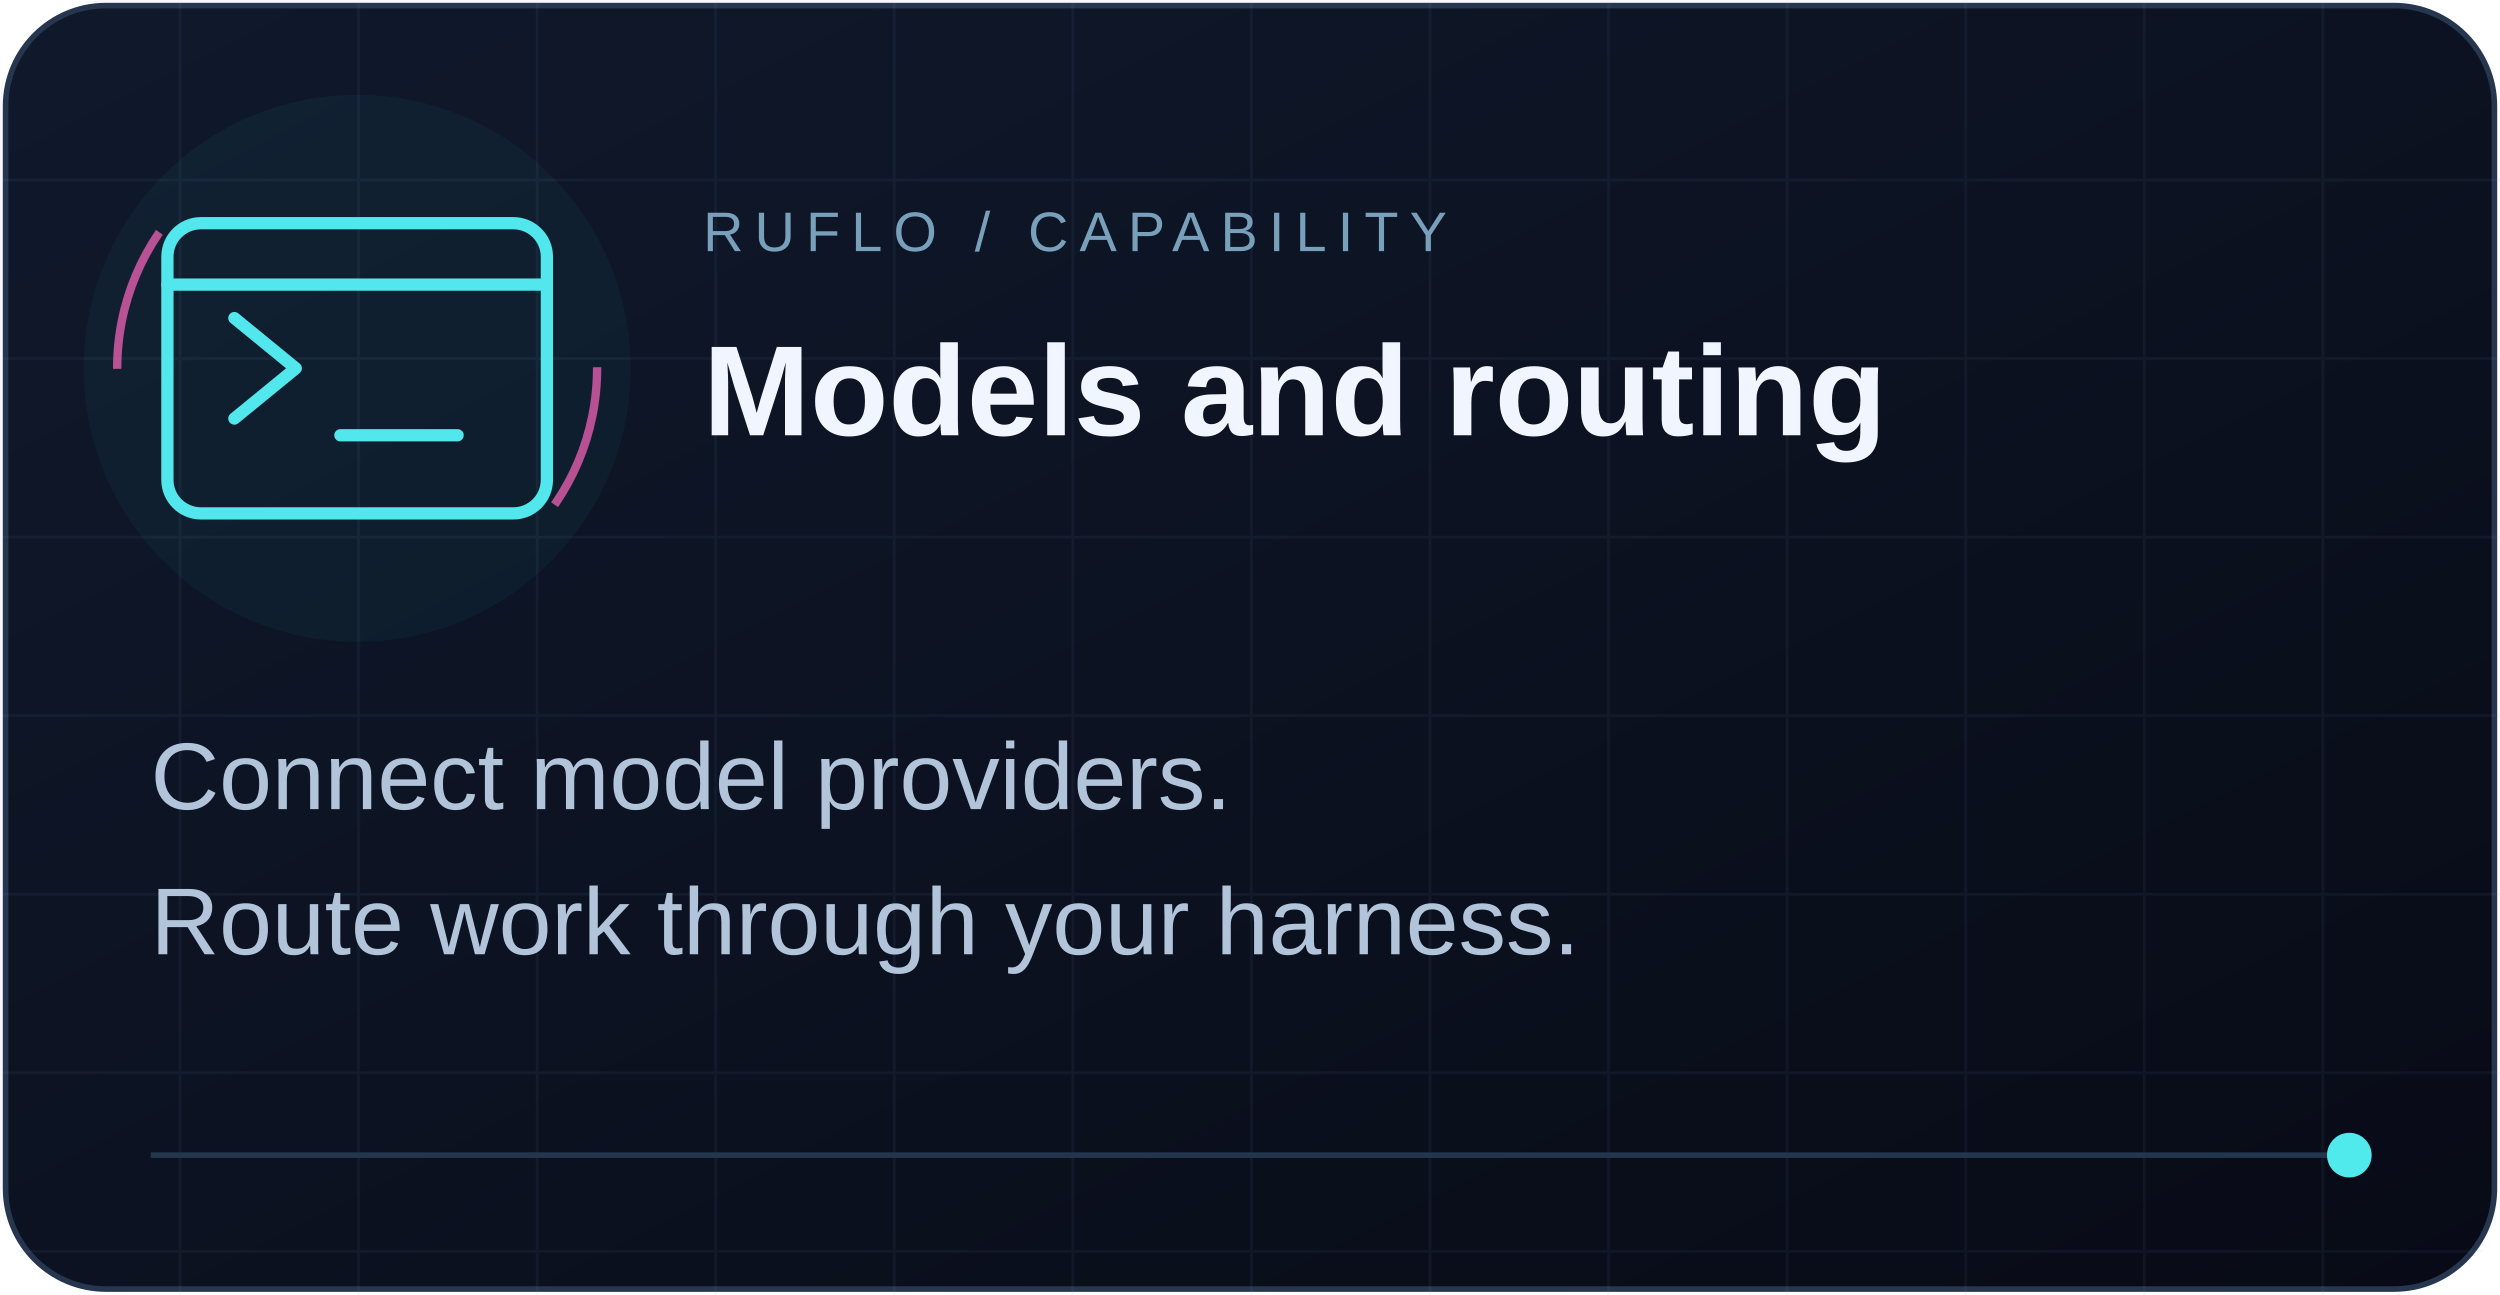
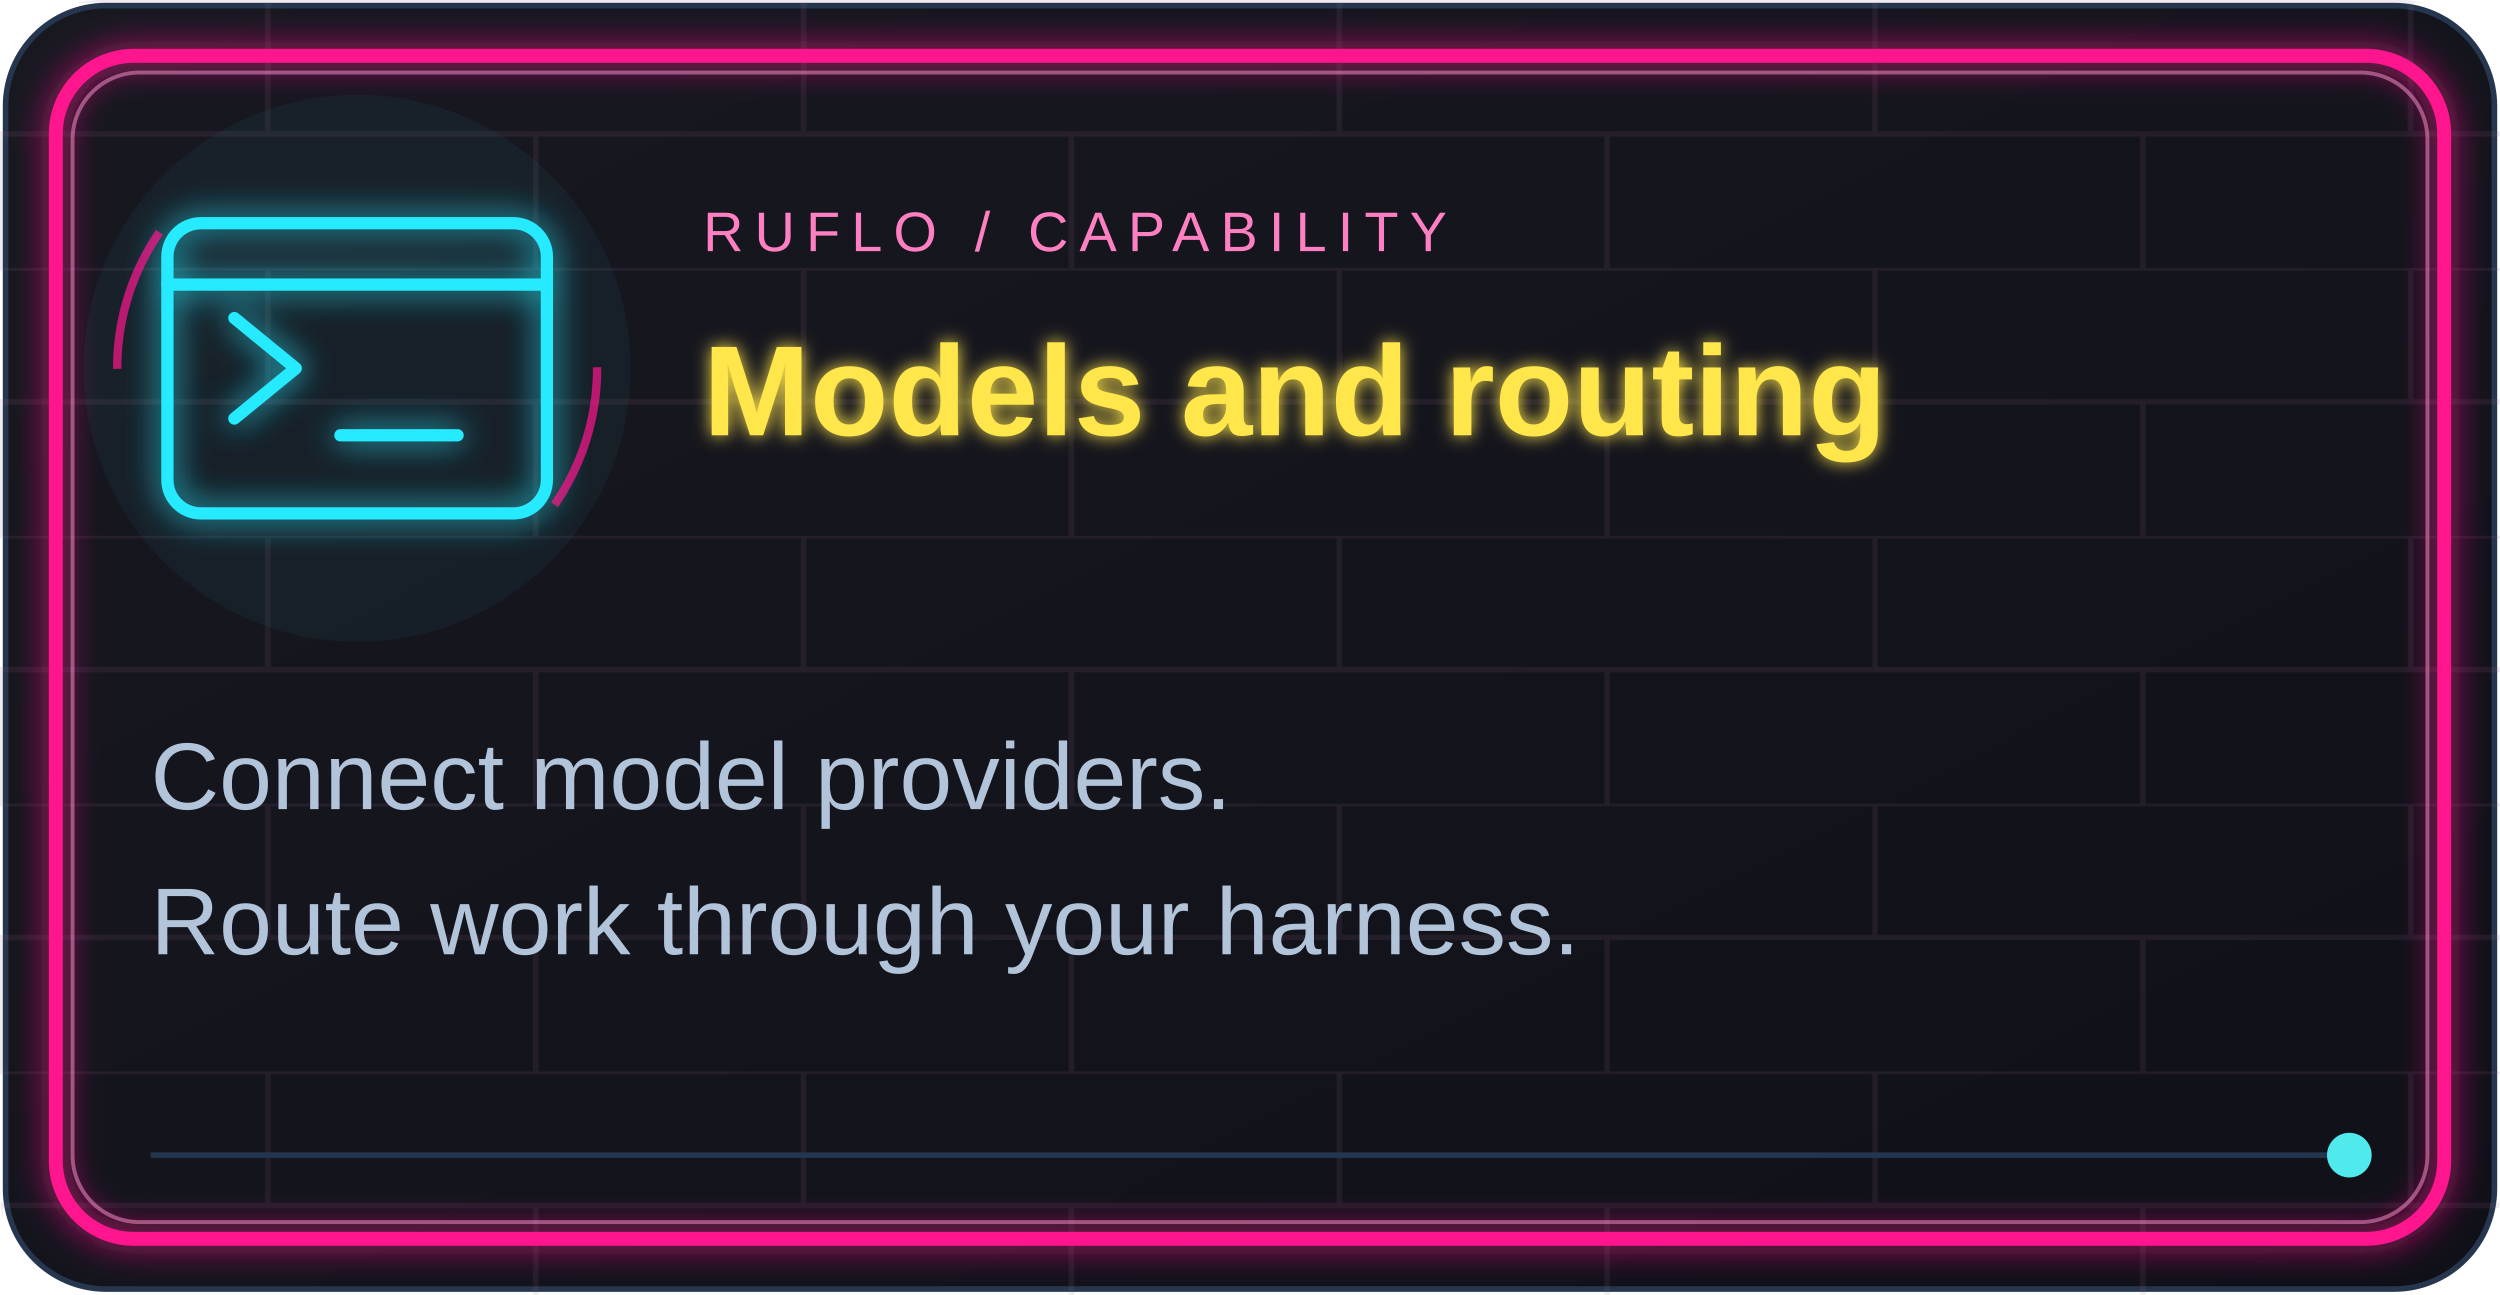
<svg xmlns="http://www.w3.org/2000/svg" width="448" height="232" viewBox="0 0 448 232" role="img" aria-labelledby="title desc">
  <defs>
    <linearGradient id="bg" x2="1" y2="1">
-       <stop stop-color="#10192c" />
-       <stop offset="1" stop-color="#080b16" />
+       <stop stop-color="#181821" />
+       <stop offset="1" stop-color="#101018" />
    </linearGradient>
    <linearGradient id="neon">
-       <stop stop-color="#3ae8ed" />
-       <stop offset=".55" stop-color="#a88cff" />
-       <stop offset="1" stop-color="#ff58bc" />
+       <stop stop-color="#27eaff" />
+       <stop offset=".55" stop-color="#ffe32e" />
+       <stop offset="1" stop-color="#ff168f" />
    </linearGradient>
-     <pattern id="grid" width="32" height="32" patternUnits="userSpaceOnUse">
-       <path d="M32 0H0V32" fill="none" stroke="#7f9cce" stroke-opacity=".07" />
+     <filter id="glow" x="-60%" y="-100%" width="220%" height="300%">
+       <feGaussianBlur stdDeviation="3" />
+       <feMerge>
+         <feMergeNode />
+         <feMergeNode in="SourceGraphic" />
+       </feMerge>
+     </filter>
+     <filter id="soft" x="-20%" y="-80%" width="140%" height="260%">
+       <feGaussianBlur stdDeviation="1.5" />
+       <feMerge>
+         <feMergeNode />
+         <feMergeNode in="SourceGraphic" />
+       </feMerge>
+     </filter>
+     <pattern id="grid" width="96" height="48" patternUnits="userSpaceOnUse">
+       <path d="M0 0H96M0 24H96M48 0V24M0 24V48M96 24V48" fill="none" stroke="#8d6683" stroke-opacity=".13" />
    </pattern>
  </defs>
-   <style>text{font-family:Arial,Helvetica,sans-serif}.mono{font-family:monospace}.flow{stroke-dasharray:8 18;animation:flow 8s linear infinite}.orbit{transform-box:fill-box;transform-origin:center;animation:spin 28s linear infinite}.pulse{animation:pulse 5s ease-in-out infinite}.rise{animation:rise 7s ease-in-out infinite}@keyframes flow{to{stroke-dashoffset:-208}}@keyframes spin{to{transform:rotate(360deg)}}@keyframes pulse{0%,100%{opacity:.45}50%{opacity:1}}@keyframes rise{0%,100%{transform:translateY(0)}50%{transform:translateY(-5px)}}@media(prefers-reduced-motion:reduce){*{animation:none!important}}</style>
+   <style>text{font-family:Arial,Helvetica,sans-serif}.mono{font-family:monospace}.flow{stroke-dasharray:12 40;animation:flow 5s linear infinite;filter:url(#glow)}.tube{filter:url(#glow);animation:flicker 13s linear infinite}.tube2{filter:url(#glow);animation:flicker 17s 3s linear infinite}.gold{fill:#ffe64c;filter:url(#soft)}@keyframes flicker{0%,43%,45%,47%,100%{opacity:1}44%,46%{opacity:.55}}.orbit{transform-box:fill-box;transform-origin:center;animation:spin 28s linear infinite}.pulse{animation:pulse 5s ease-in-out infinite}.rise{animation:rise 7s ease-in-out infinite}@keyframes flow{to{stroke-dashoffset:-208}}@keyframes spin{to{transform:rotate(360deg)}}@keyframes pulse{0%,100%{opacity:.45}50%{opacity:1}}@keyframes rise{0%,100%{transform:translateY(0)}50%{transform:translateY(-5px)}}@media(prefers-reduced-motion:reduce){*{animation:none!important}}</style>
  <rect x="1" y="1" width="446" height="230" rx="18" fill="url(#bg)" stroke="#26364e" />
  <rect width="448" height="232" rx="18" fill="url(#grid)" />
+   <rect x="10" y="10" width="428" height="212" rx="14" fill="none" stroke="#ff168f" stroke-width="2.5" class="tube" />
+   <rect x="13" y="13" width="422" height="206" rx="12" fill="none" stroke="#ff9ad0" stroke-opacity=".5" stroke-width=".7" />
  <g transform="translate(64 66)">
    <circle class="pulse" r="49" fill="#36e5e9" fill-opacity=".045" />
-     <g fill="none" stroke="#51e7ed" stroke-width="2.2" stroke-linecap="round" stroke-linejoin="round">
+     <g class="tube2" fill="none" stroke="#26eaff" stroke-width="2.2" stroke-linecap="round" stroke-linejoin="round">
      <rect x="-34" y="-26" width="68" height="52" rx="6" />
      <path d="M-22 -9L-11 0L-22 9M-3 12H18" />
      <path d="M-34 -15H34" />
    </g>
-     <circle class="orbit" r="43" fill="none" stroke="#ff67be" stroke-width="1.5" stroke-dasharray="26 109" opacity=".7" />
+     <circle class="orbit" r="43" fill="none" stroke="#ff168f" stroke-width="1.5" stroke-dasharray="26 109" opacity=".7" />
  </g>
-   <text x="126" y="45" fill="#78a0bb" font-size="10" letter-spacing="2">RUFLO / CAPABILITY</text>
-   <text x="126" y="78" fill="#f0f5ff" font-size="23" font-weight="700">Models and routing</text>
+   <text x="126" y="45" fill="#ff80c2" font-size="10" letter-spacing="2">RUFLO / CAPABILITY</text>
+   <text x="126" y="78" class="gold" font-size="23" font-weight="700">Models and routing</text>
  <text x="27" y="145" fill="#b2c4d9" font-size="17">Connect model providers.</text>
  <text x="27" y="171" fill="#b2c4d9" font-size="17">Route work through your harness.</text>
  <path d="M27 207H421" stroke="#22364e" />
  <path class="flow" d="M27 207H421" stroke="url(#neon)" stroke-width="2" />
  <circle class="pulse" cx="421" cy="207" r="4" fill="#50e9ec" />
</svg>
